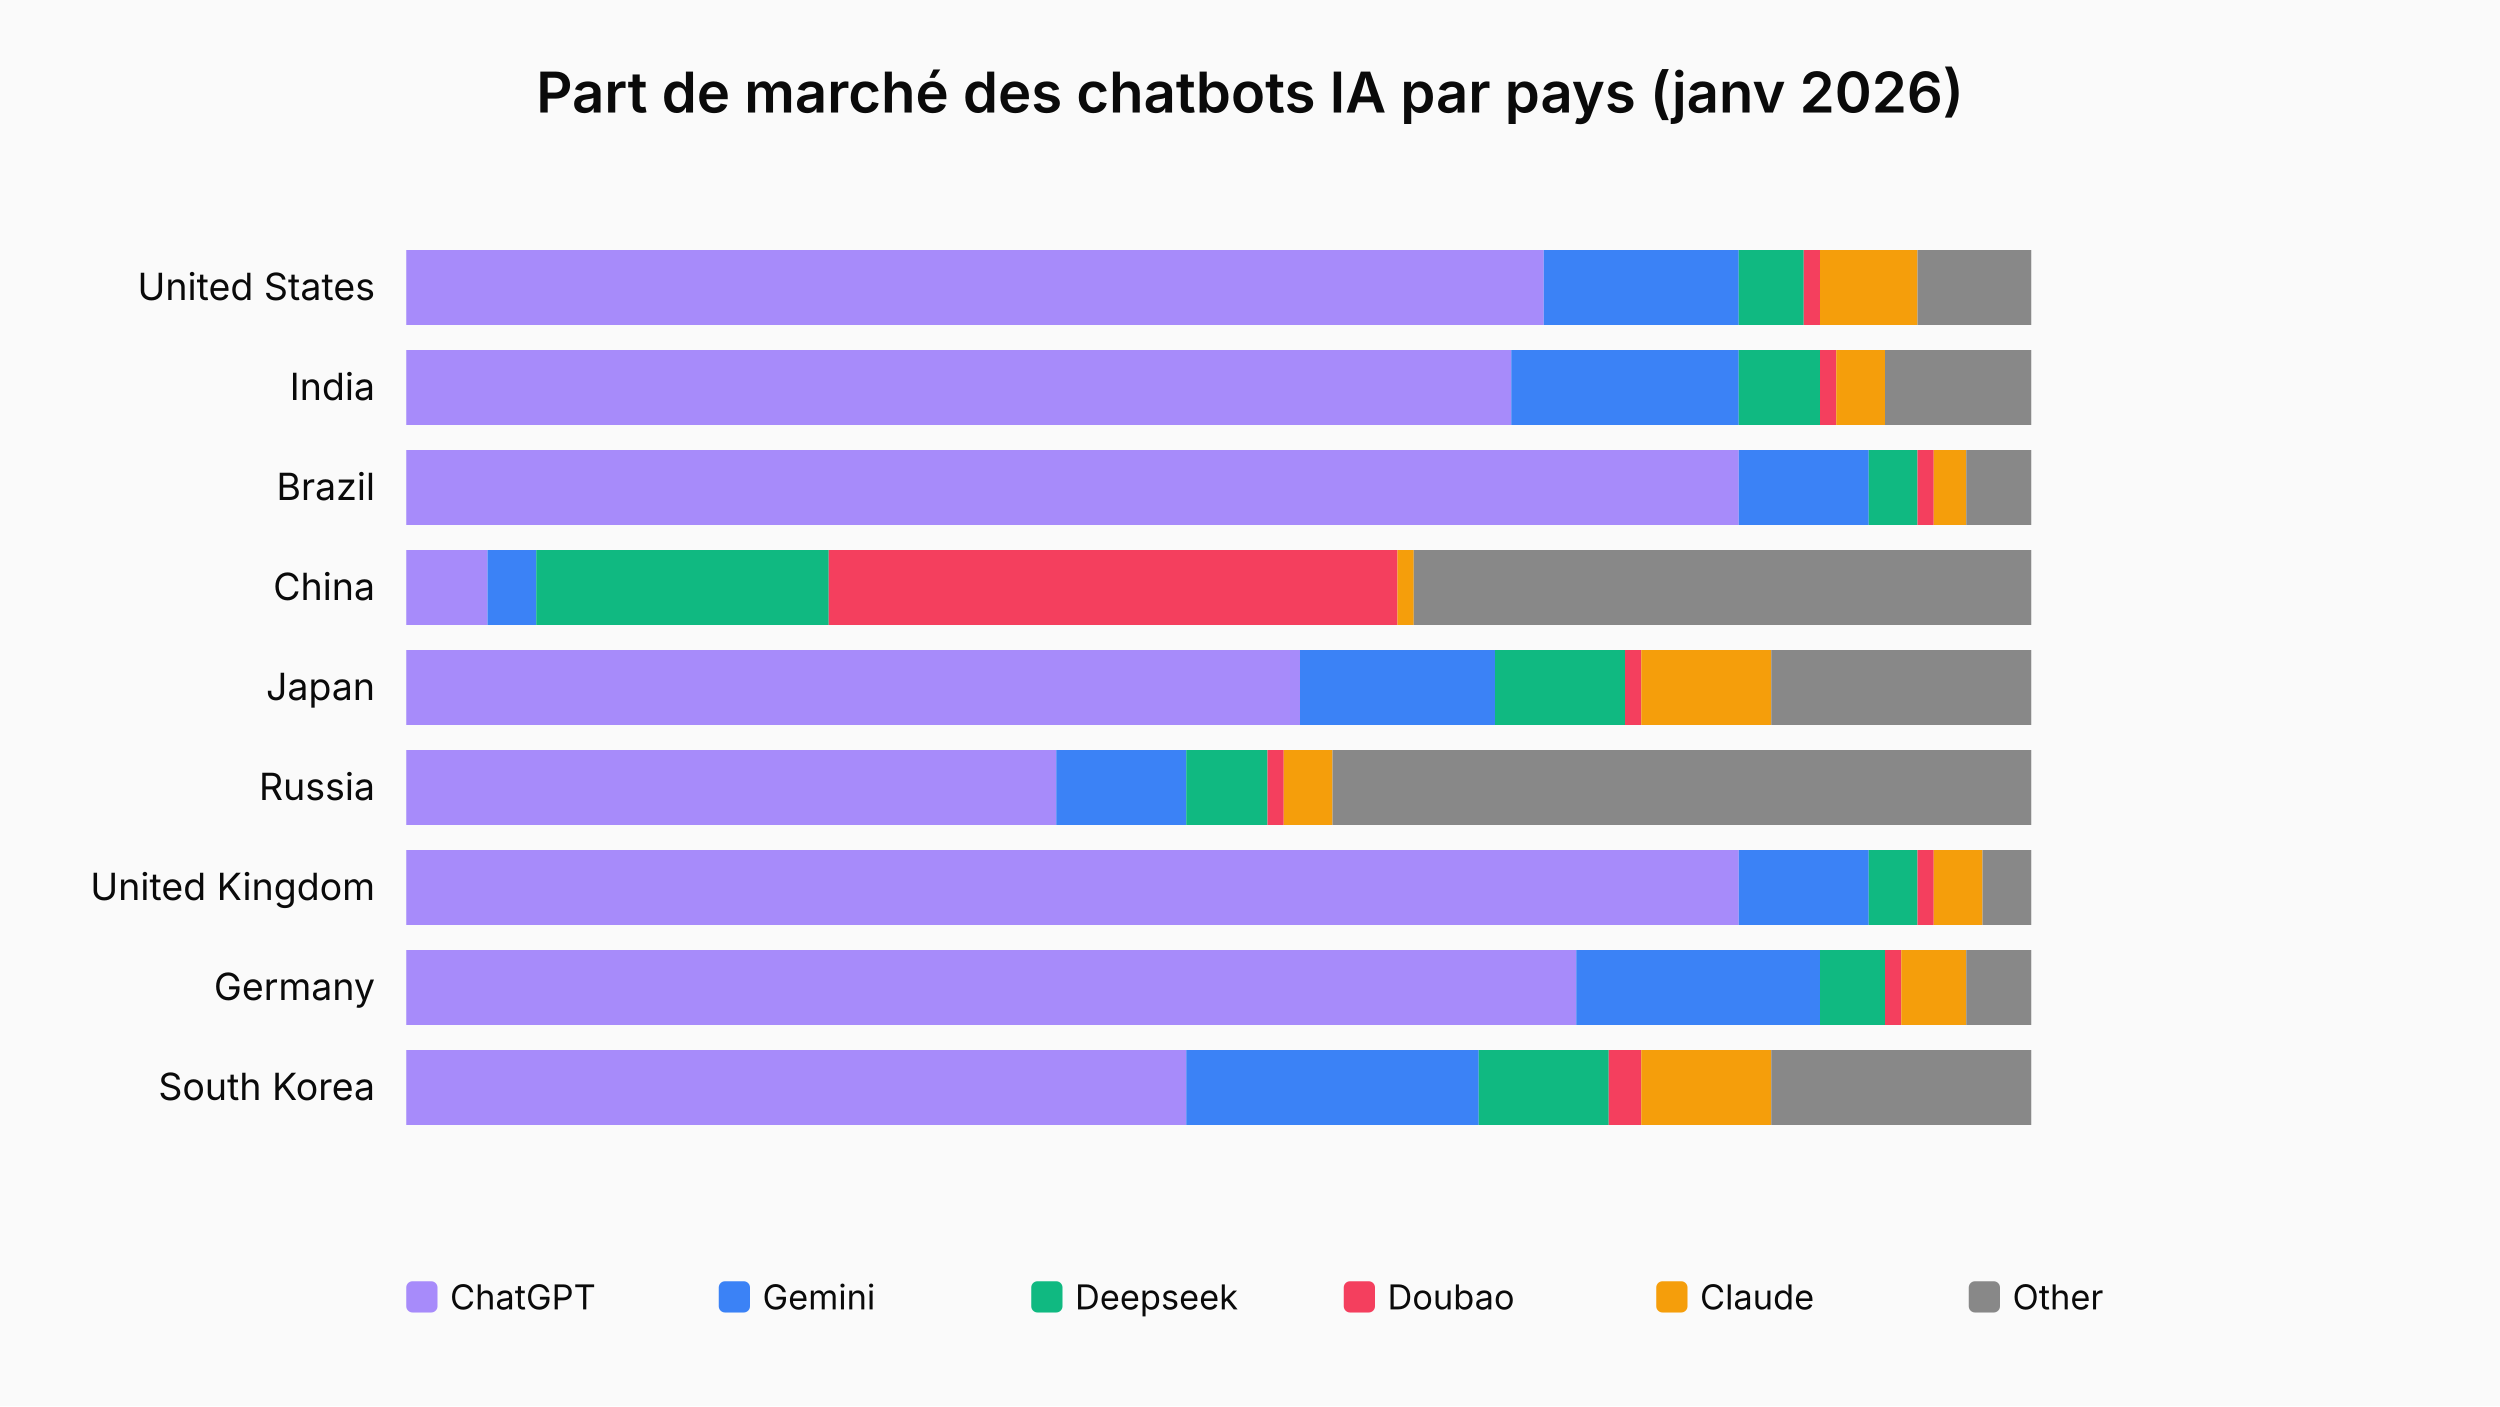
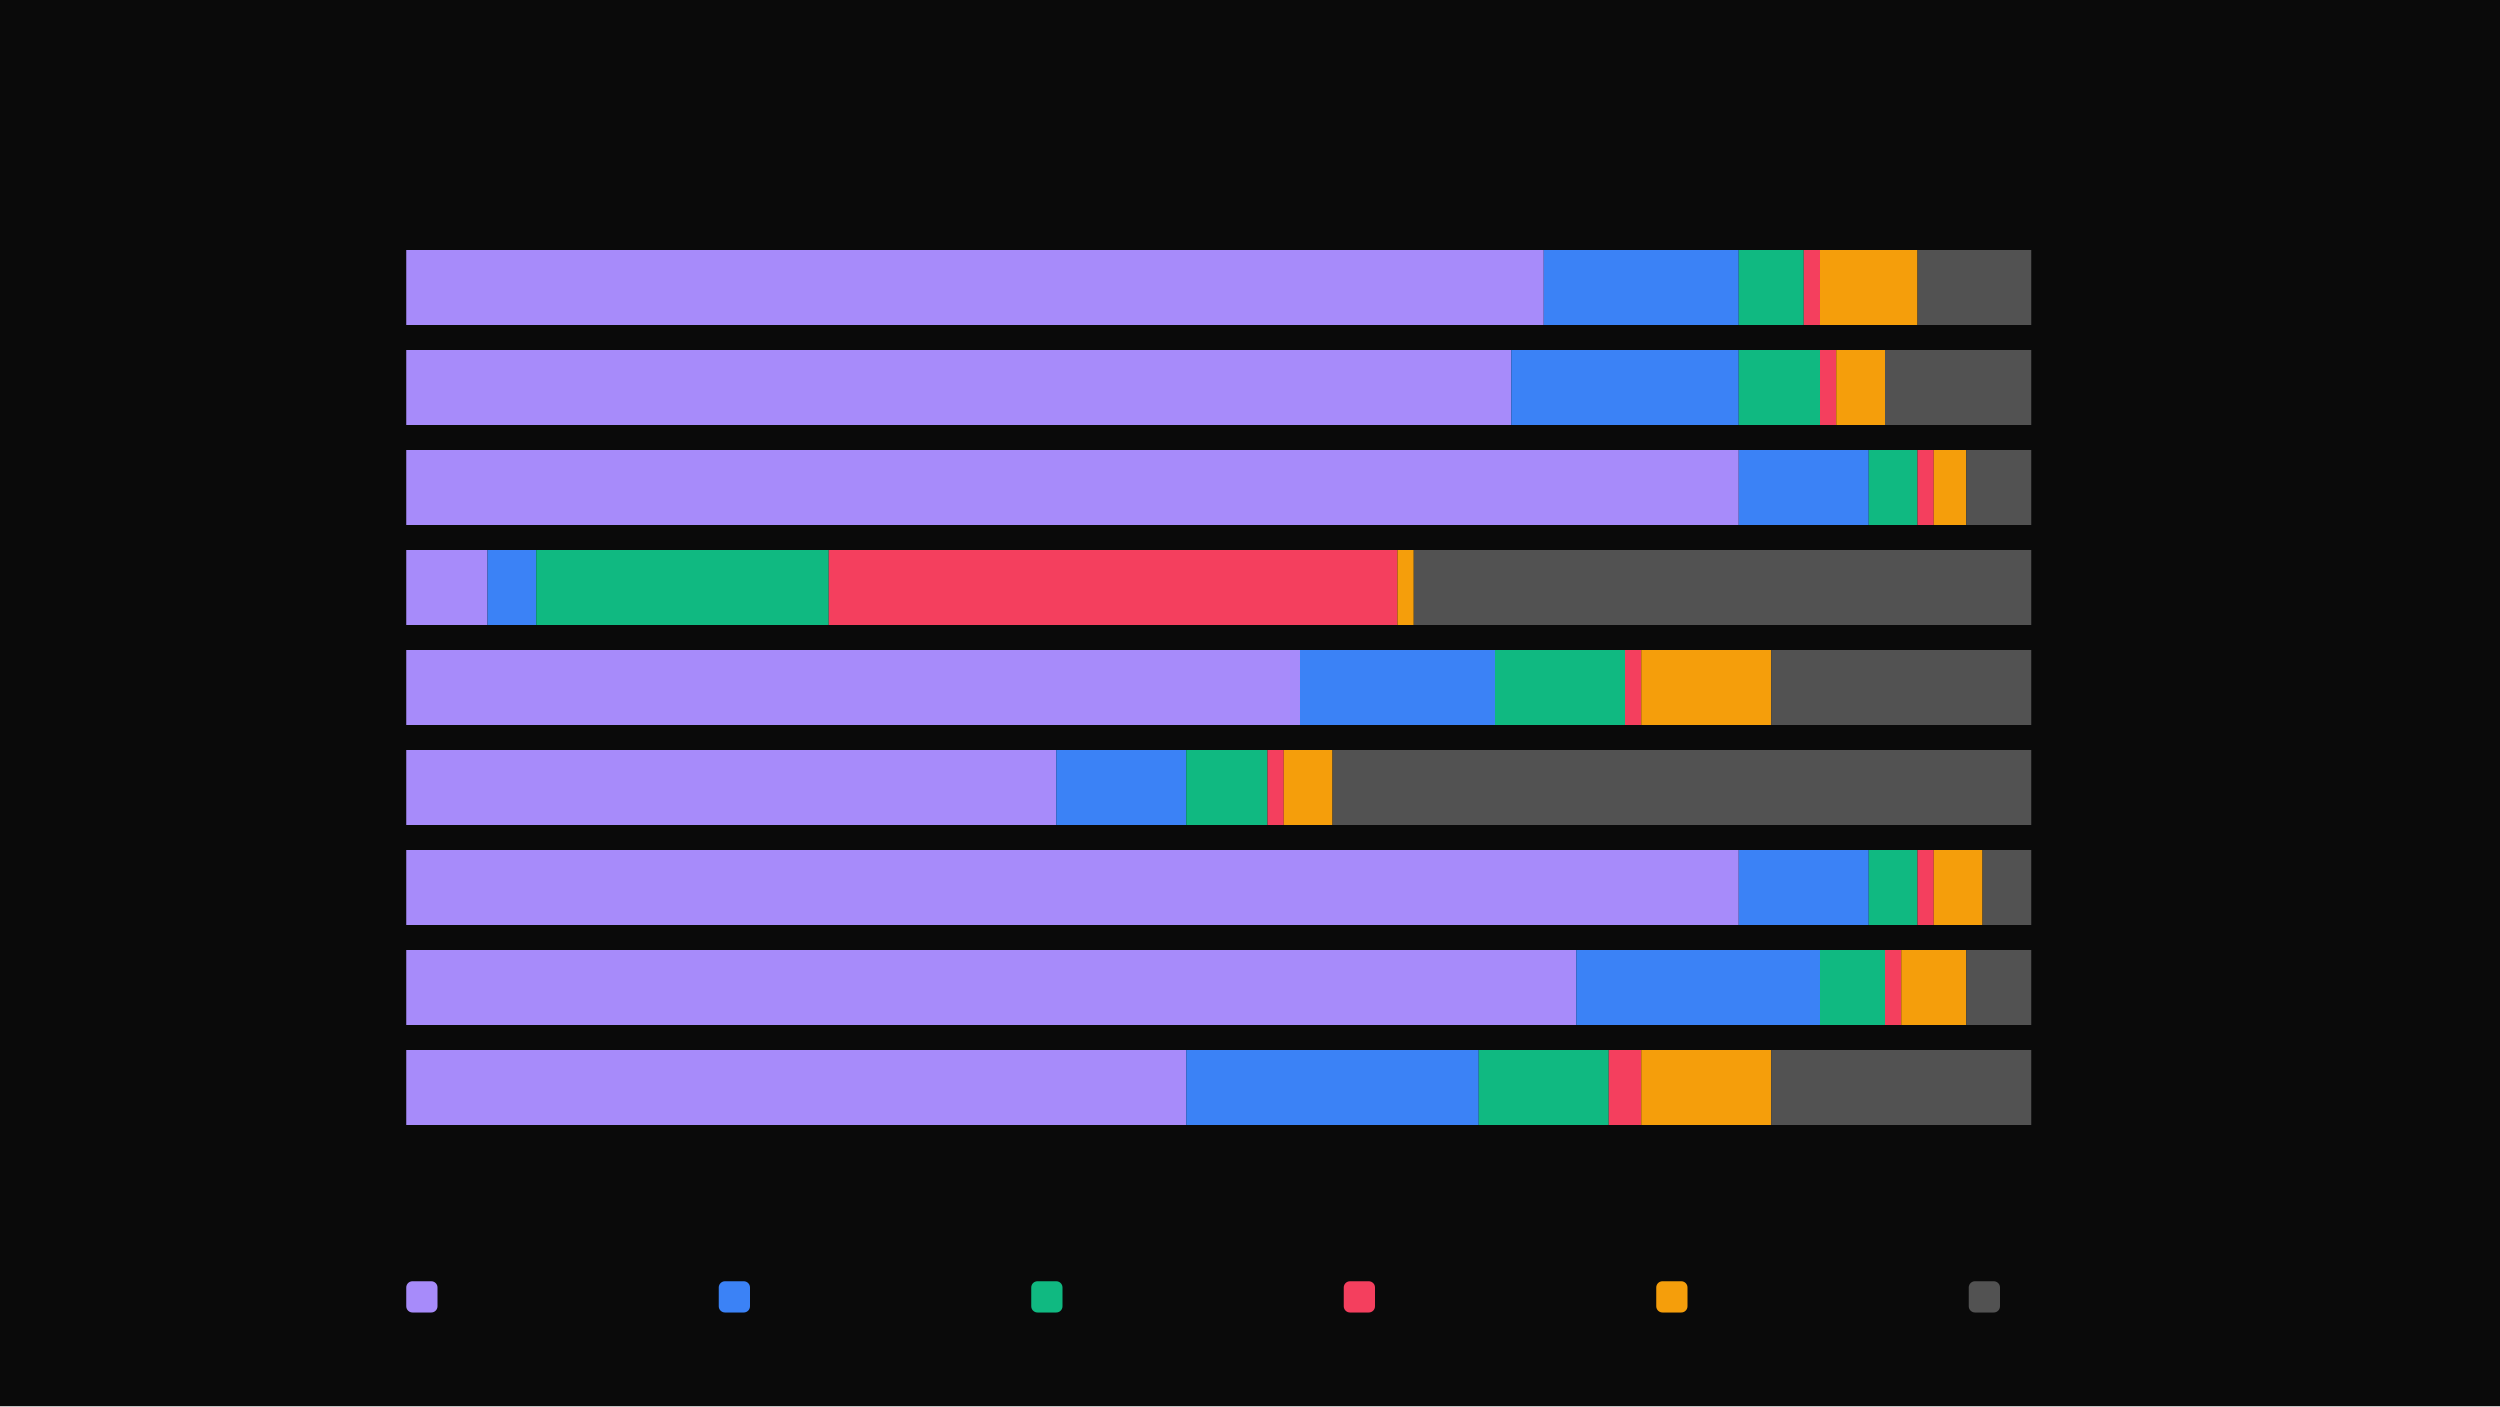
<svg xmlns="http://www.w3.org/2000/svg" viewBox="0 0 800 450" font-family="ui-sans-serif, system-ui, -apple-system, sans-serif">
-   <rect width="800" height="450" fill="#fafafa" />
+   <rect width="800" height="450" fill="#0a0a0a" />
  <text x="400" y="36" fill="#0a0a0a" font-size="18" font-weight="600" text-anchor="middle">Part de marché des chatbots IA par pays (janv 2026)</text>
  <rect x="130" y="410" width="10" height="10" fill="#a78bfa" rx="2" />
  <text x="144" y="419" fill="#0a0a0a" font-size="11">ChatGPT</text>
  <rect x="230" y="410" width="10" height="10" fill="#3b82f6" rx="2" />
  <text x="244" y="419" fill="#0a0a0a" font-size="11">Gemini</text>
  <rect x="330" y="410" width="10" height="10" fill="#10b981" rx="2" />
  <text x="344" y="419" fill="#0a0a0a" font-size="11">Deepseek</text>
  <rect x="430" y="410" width="10" height="10" fill="#f43f5e" rx="2" />
  <text x="444" y="419" fill="#0a0a0a" font-size="11">Doubao</text>
  <rect x="530" y="410" width="10" height="10" fill="#f59e0b" rx="2" />
  <text x="544" y="419" fill="#0a0a0a" font-size="11">Claude</text>
-   <rect x="630" y="410" width="10" height="10" fill="#888888" rx="2" />
+   <rect x="630" y="410" width="10" height="10" fill="#525252" rx="2" />
  <text x="644" y="419" fill="#0a0a0a" font-size="11">Other</text>
  <text x="120" y="96.0" fill="#0a0a0a" font-size="12" text-anchor="end">United States</text>
  <rect x="130.0" y="80" width="364.0" height="24" fill="#a78bfa" />
  <rect x="494.0" y="80" width="62.4" height="24" fill="#3b82f6" />
  <rect x="556.4" y="80" width="20.8" height="24" fill="#10b981" />
  <rect x="577.2" y="80" width="5.2" height="24" fill="#f43f5e" />
  <rect x="582.4" y="80" width="31.2" height="24" fill="#f59e0b" />
-   <rect x="613.6" y="80" width="36.4" height="24" fill="#888888" />
+   <rect x="613.6" y="80" width="36.4" height="24" fill="#525252" />
  <text x="120" y="128.0" fill="#0a0a0a" font-size="12" text-anchor="end">India</text>
  <rect x="130.0" y="112" width="353.6" height="24" fill="#a78bfa" />
  <rect x="483.6" y="112" width="72.8" height="24" fill="#3b82f6" />
  <rect x="556.4" y="112" width="26.0" height="24" fill="#10b981" />
  <rect x="582.4" y="112" width="5.2" height="24" fill="#f43f5e" />
  <rect x="587.6" y="112" width="15.6" height="24" fill="#f59e0b" />
-   <rect x="603.2" y="112" width="46.8" height="24" fill="#888888" />
+   <rect x="603.2" y="112" width="46.8" height="24" fill="#525252" />
  <text x="120" y="160.0" fill="#0a0a0a" font-size="12" text-anchor="end">Brazil</text>
  <rect x="130.0" y="144" width="426.4" height="24" fill="#a78bfa" />
  <rect x="556.4" y="144" width="41.6" height="24" fill="#3b82f6" />
  <rect x="598.0" y="144" width="15.6" height="24" fill="#10b981" />
  <rect x="613.6" y="144" width="5.2" height="24" fill="#f43f5e" />
  <rect x="618.8" y="144" width="10.4" height="24" fill="#f59e0b" />
-   <rect x="629.2" y="144" width="20.8" height="24" fill="#888888" />
+   <rect x="629.2" y="144" width="20.8" height="24" fill="#525252" />
  <text x="120" y="192.0" fill="#0a0a0a" font-size="12" text-anchor="end">China</text>
  <rect x="130.0" y="176" width="26.0" height="24" fill="#a78bfa" />
  <rect x="156.0" y="176" width="15.6" height="24" fill="#3b82f6" />
  <rect x="171.6" y="176" width="93.6" height="24" fill="#10b981" />
  <rect x="265.2" y="176" width="182.0" height="24" fill="#f43f5e" />
  <rect x="447.2" y="176" width="5.2" height="24" fill="#f59e0b" />
-   <rect x="452.4" y="176" width="197.6" height="24" fill="#888888" />
+   <rect x="452.4" y="176" width="197.6" height="24" fill="#525252" />
  <text x="120" y="224.0" fill="#0a0a0a" font-size="12" text-anchor="end">Japan</text>
  <rect x="130.0" y="208" width="286.0" height="24" fill="#a78bfa" />
  <rect x="416.0" y="208" width="62.4" height="24" fill="#3b82f6" />
  <rect x="478.4" y="208" width="41.6" height="24" fill="#10b981" />
  <rect x="520.0" y="208" width="5.2" height="24" fill="#f43f5e" />
  <rect x="525.2" y="208" width="41.6" height="24" fill="#f59e0b" />
-   <rect x="566.8" y="208" width="83.2" height="24" fill="#888888" />
+   <rect x="566.8" y="208" width="83.2" height="24" fill="#525252" />
  <text x="120" y="256.0" fill="#0a0a0a" font-size="12" text-anchor="end">Russia</text>
  <rect x="130.0" y="240" width="208.0" height="24" fill="#a78bfa" />
  <rect x="338.0" y="240" width="41.6" height="24" fill="#3b82f6" />
  <rect x="379.6" y="240" width="26.0" height="24" fill="#10b981" />
  <rect x="405.6" y="240" width="5.2" height="24" fill="#f43f5e" />
  <rect x="410.8" y="240" width="15.6" height="24" fill="#f59e0b" />
-   <rect x="426.4" y="240" width="223.6" height="24" fill="#888888" />
+   <rect x="426.4" y="240" width="223.6" height="24" fill="#525252" />
  <text x="120" y="288.0" fill="#0a0a0a" font-size="12" text-anchor="end">United Kingdom</text>
  <rect x="130.0" y="272" width="426.4" height="24" fill="#a78bfa" />
  <rect x="556.4" y="272" width="41.6" height="24" fill="#3b82f6" />
  <rect x="598.0" y="272" width="15.6" height="24" fill="#10b981" />
  <rect x="613.6" y="272" width="5.2" height="24" fill="#f43f5e" />
  <rect x="618.8" y="272" width="15.6" height="24" fill="#f59e0b" />
-   <rect x="634.4" y="272" width="15.6" height="24" fill="#888888" />
+   <rect x="634.4" y="272" width="15.6" height="24" fill="#525252" />
  <text x="120" y="320.0" fill="#0a0a0a" font-size="12" text-anchor="end">Germany</text>
  <rect x="130.0" y="304" width="374.4" height="24" fill="#a78bfa" />
  <rect x="504.4" y="304" width="78.0" height="24" fill="#3b82f6" />
  <rect x="582.4" y="304" width="20.8" height="24" fill="#10b981" />
  <rect x="603.2" y="304" width="5.2" height="24" fill="#f43f5e" />
  <rect x="608.4" y="304" width="20.8" height="24" fill="#f59e0b" />
-   <rect x="629.2" y="304" width="20.8" height="24" fill="#888888" />
+   <rect x="629.2" y="304" width="20.8" height="24" fill="#525252" />
  <text x="120" y="352.0" fill="#0a0a0a" font-size="12" text-anchor="end">South Korea</text>
  <rect x="130.0" y="336" width="249.6" height="24" fill="#a78bfa" />
  <rect x="379.6" y="336" width="93.6" height="24" fill="#3b82f6" />
  <rect x="473.2" y="336" width="41.6" height="24" fill="#10b981" />
  <rect x="514.8" y="336" width="10.4" height="24" fill="#f43f5e" />
  <rect x="525.2" y="336" width="41.6" height="24" fill="#f59e0b" />
-   <rect x="566.8" y="336" width="83.2" height="24" fill="#888888" />
+   <rect x="566.8" y="336" width="83.2" height="24" fill="#525252" />
</svg>
